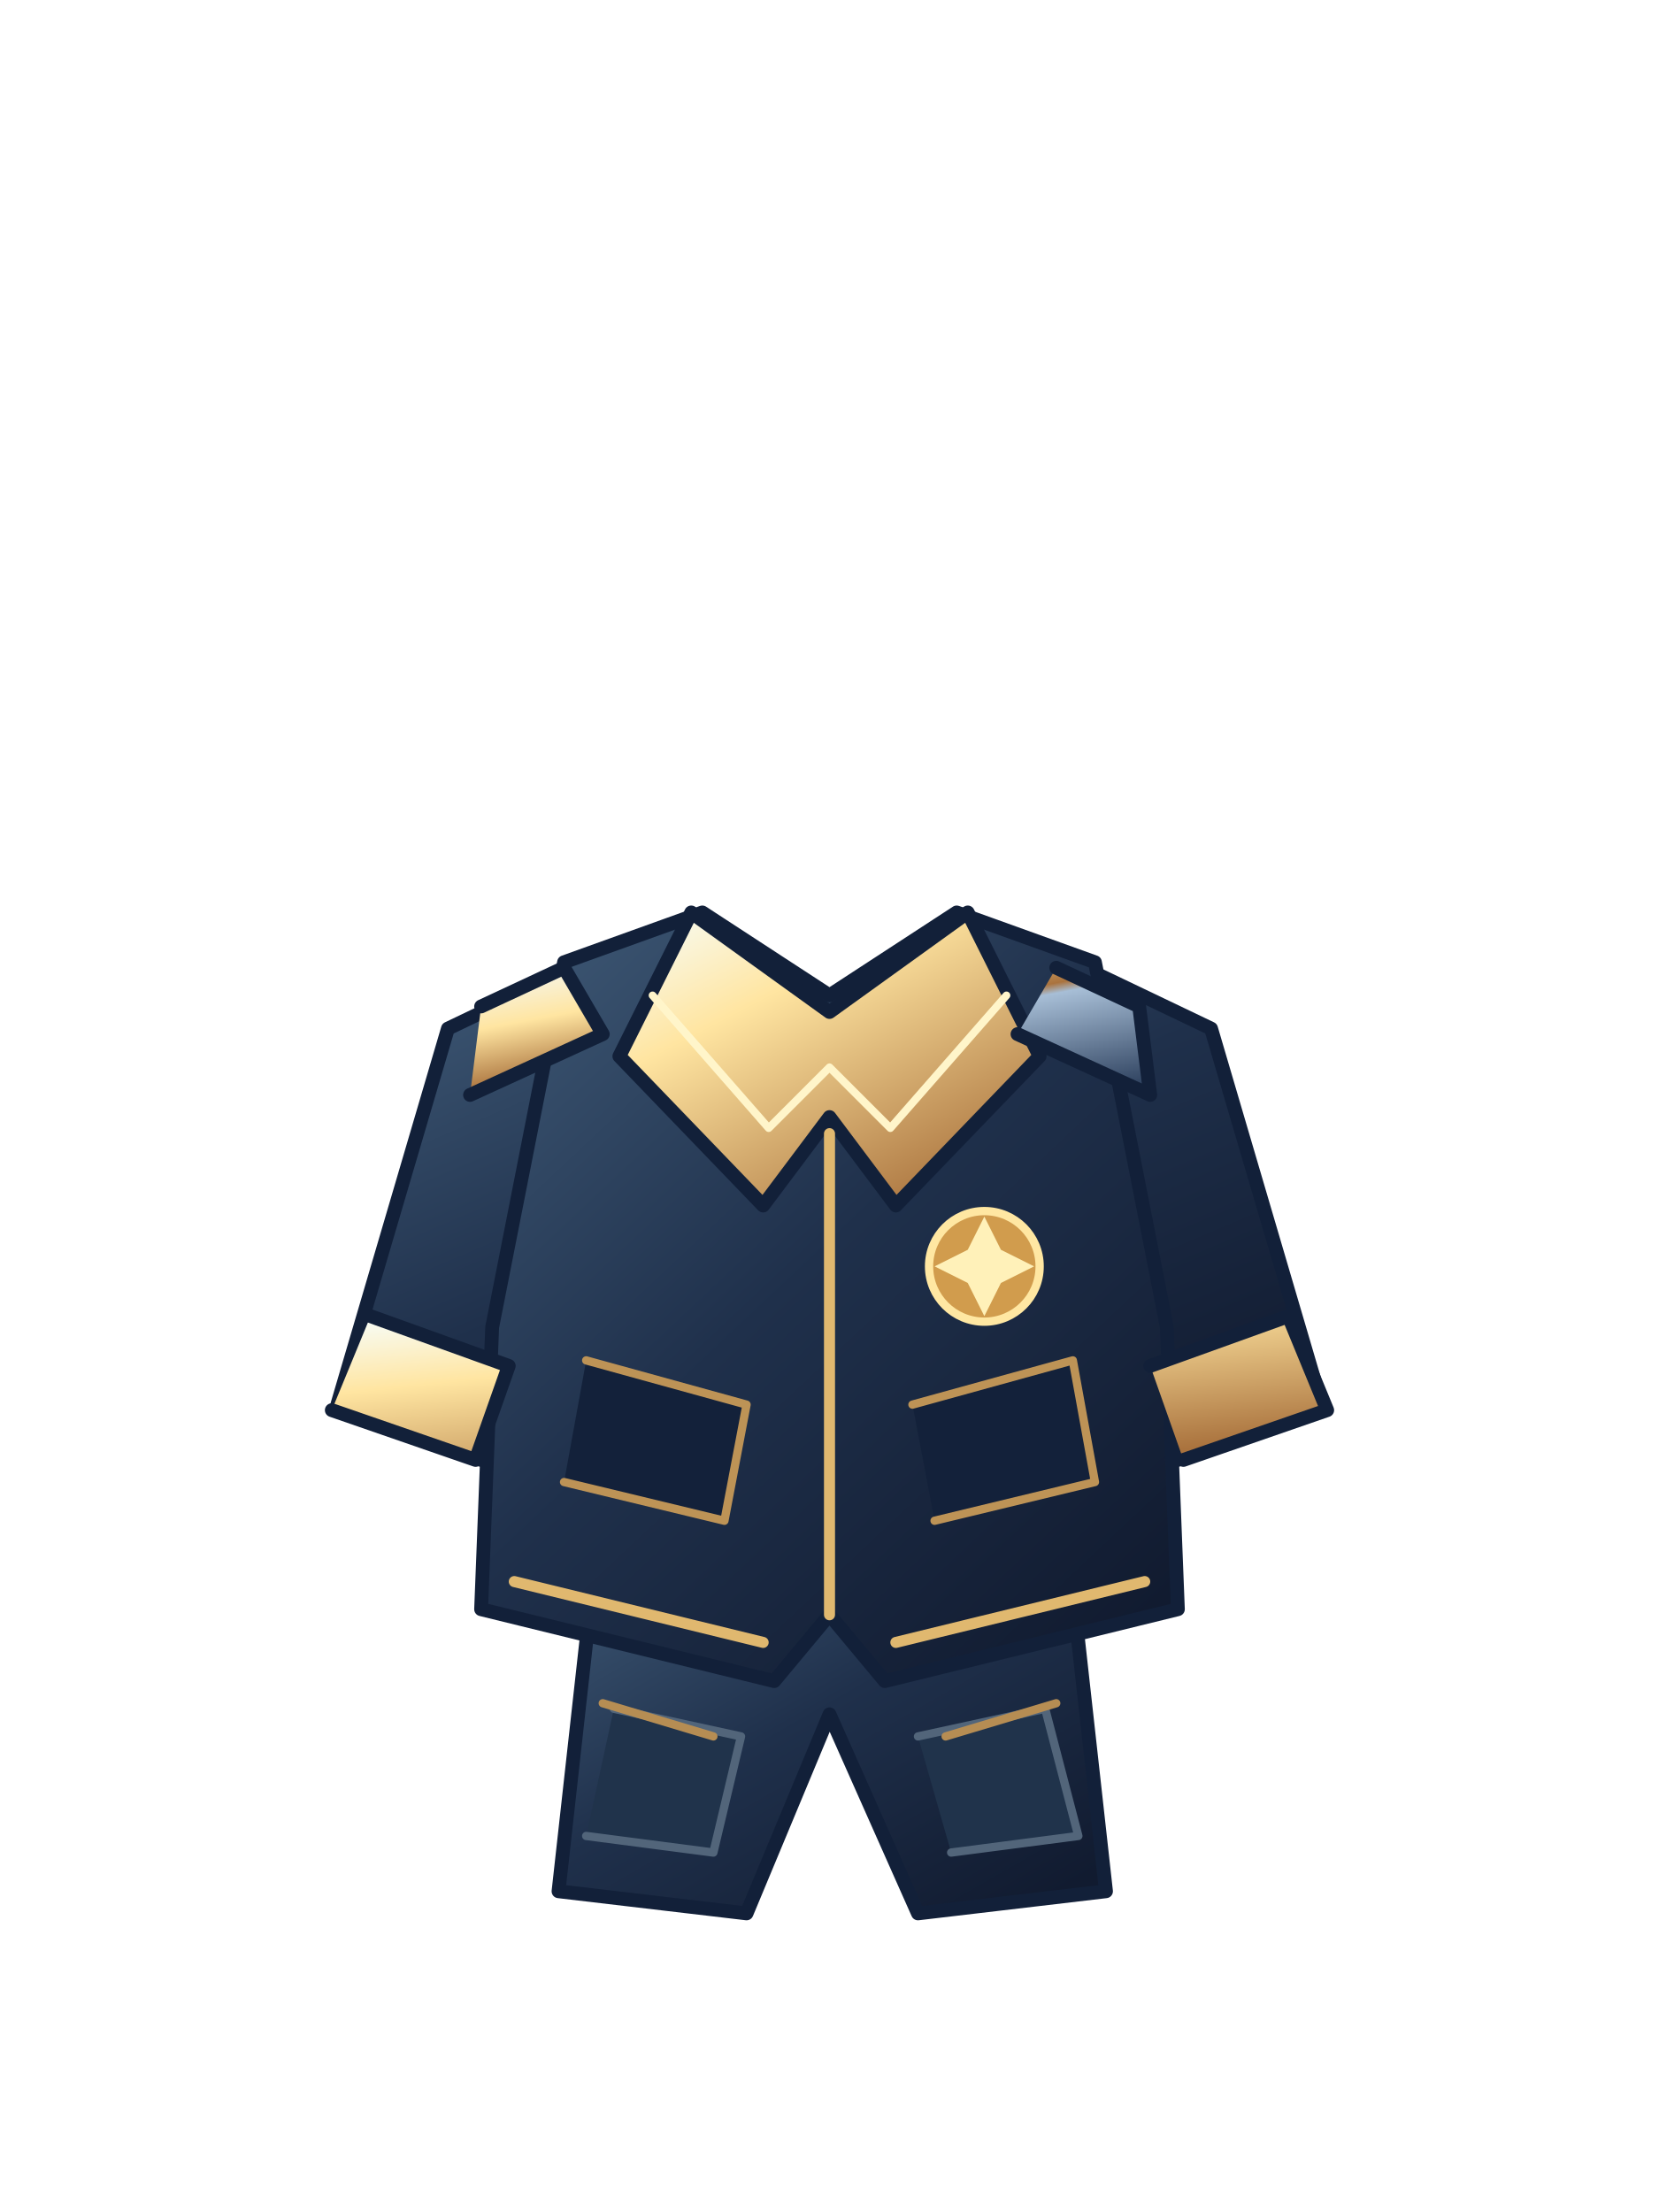
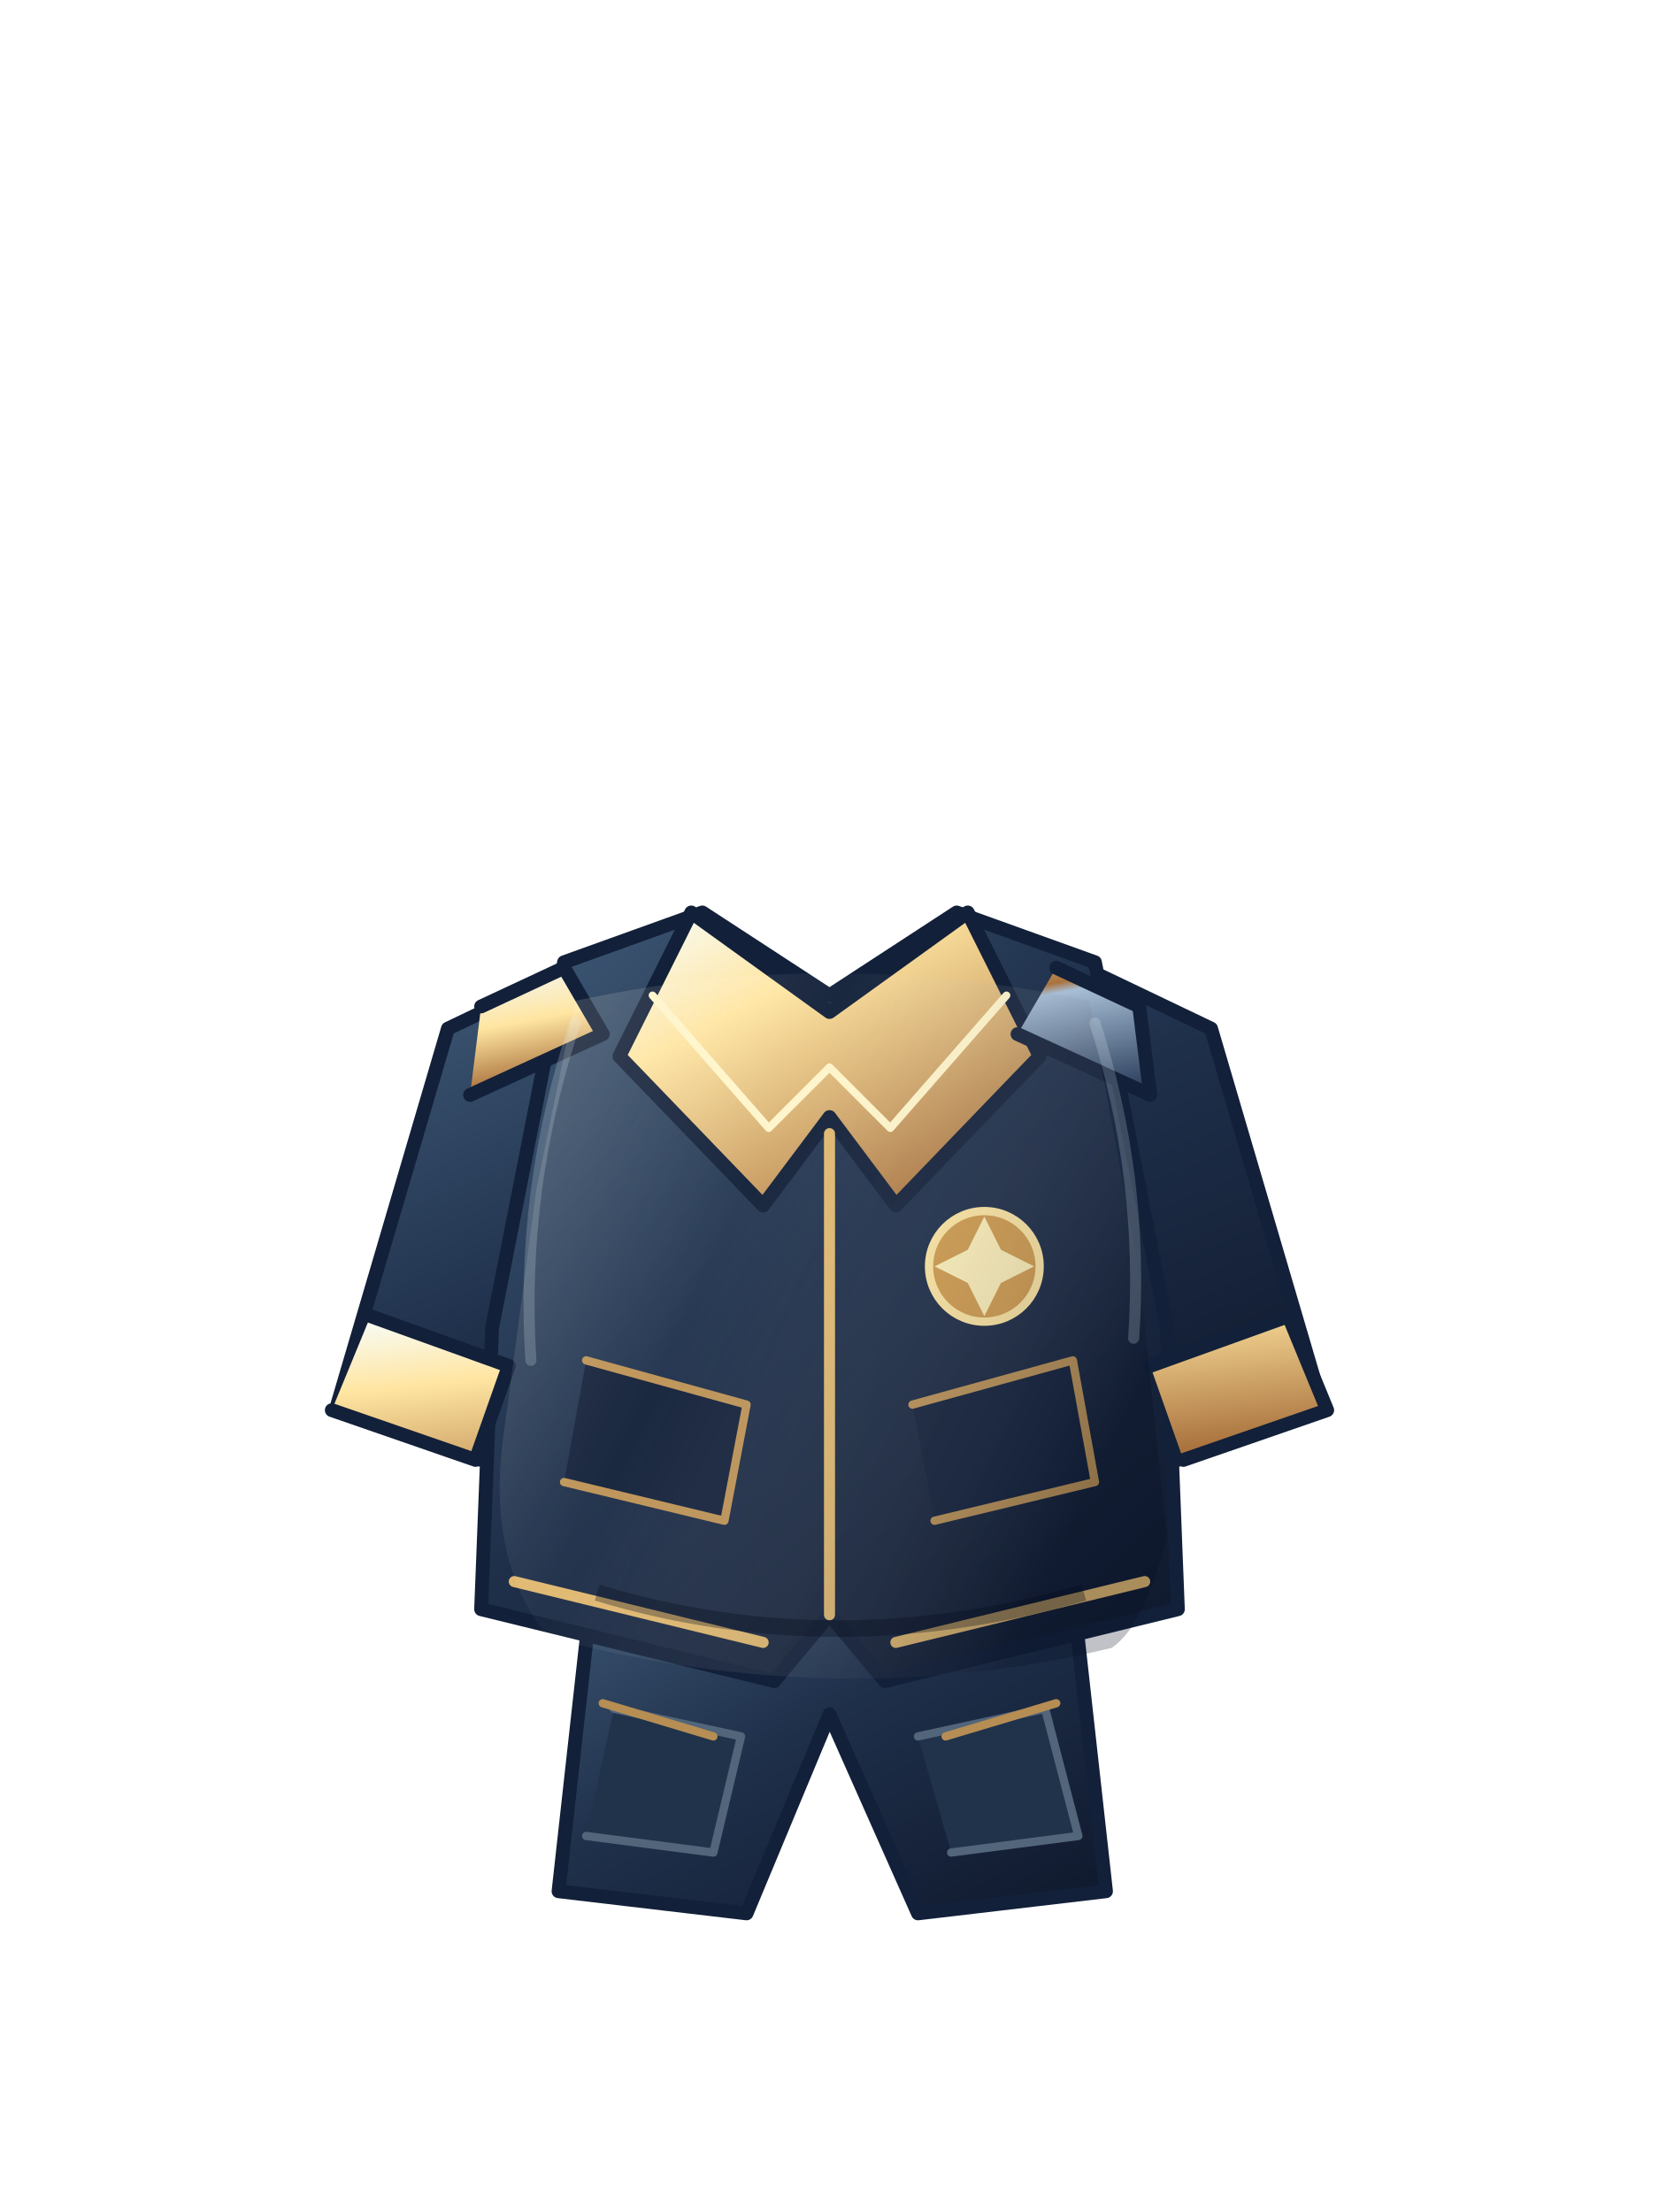
<svg xmlns="http://www.w3.org/2000/svg" viewBox="0 0 300 400">
  <defs>
    <linearGradient id="shell" x1="0" y1="0" x2="1" y2="1">
      <stop stop-color="#f3faff" />
      <stop offset=".25" stop-color="#ffe5a1" />
      <stop offset=".49" stop-color="#aa733e" />
      <stop offset=".53" stop-color="#a7bed6" />
      <stop offset="1" stop-color="#213452" />
    </linearGradient>
    <linearGradient id="cloth" x1="0" y1="0" x2=".85" y2="1">
      <stop stop-color="#405b78" />
      <stop offset=".5" stop-color="#1f304b" />
      <stop offset="1" stop-color="#111b30" />
    </linearGradient>
    <linearGradient id="accent" x1="0" y1="0" x2=".75" y2="1">
      <stop stop-color="#f7ffff" />
      <stop offset=".35" stop-color="#ffe5a1" />
      <stop offset="1" stop-color="#aa733e" />
    </linearGradient>
    <linearGradient id="lens" x1="0" y1="0" x2=".8" y2="1">
      <stop stop-color="#ffe5a1" />
      <stop offset=".4" stop-color="#456d9f" />
      <stop offset=".5" stop-color="#21335e" />
      <stop offset="1" stop-color="#14213c" />
    </linearGradient>
  </defs>
  <g stroke="#122039" stroke-width="2.5" stroke-linejoin="round" stroke-linecap="round">
    <path d="M108 279L193 279L200 342L166 346L150 310L135 346L101 342Z" fill="url(#cloth)" />
    <path d="M111 309l23 5-5 21-23-3m60-18 23-5 6 23-23 3" fill="#20334b" stroke="#52657a" stroke-width="1.5" />
    <path d="M104 175L81 186L61 254L87 264L111 214M196 175L219 186L239 254L213 264L189 214" fill="url(#cloth)" />
    <path d="M102 174L127 165L150 180L173 165L198 174L211 240L213 291L160 304L150 292L140 304L87 291L89 240Z" fill="url(#cloth)" />
    <path d="M125 165L150 183L175 165L188 191L162 218L150 202L138 218L112 191Z" fill="url(#accent)" />
    <path d="M118 180L139 204L150 193L161 204L182 180" fill="none" stroke="#fff5ca" stroke-width="1.4" />
    <path d="M150 205V292M93 286l45 11m24 0 45-11" fill="none" stroke="#e0b86f" stroke-width="2" />
    <path d="M106 246l29 8-4 21-29-7m63-14 29-8 4 22-29 7" fill="#13213a" stroke="#bd9356" stroke-width="1.5" />
    <path d="M67 238l25 9-6 17-26-9m148-8 25-9 7 17-26 9" fill="url(#accent)" />
    <path d="M87 182l15-7 7 12-24 11m106-23 15 7 2 16-24-11" fill="url(#shell)" />
    <circle cx="178" cy="229" r="10" fill="#d19c4d" stroke="#ffe7a2" stroke-width="1.5" />
    <path d="M178 220l3 6 6 3-6 3-3 6-3-6-6-3 6-3Z" fill="#fff1b9" stroke="none" />
    <path d="M109 308l20 6m42 0 20-6" stroke="#b68d53" stroke-width="1.5" />
  </g>
+   <defs>
+     <linearGradient id="wardrobe-satin" x1="0" y1="0" x2="1" y2=".5">
+       <stop stop-color="#fff2dd" stop-opacity=".19" />
+       <stop offset=".42" stop-color="#fff" stop-opacity=".03" />
+       <stop offset="1" stop-color="#050c20" stop-opacity=".25" />
+     </linearGradient>
+     <linearGradient id="wardrobe-fold">
+       <stop stop-color="#fff0e1" stop-opacity=".3" />
+       <stop offset=".4" stop-color="#fff" stop-opacity="0" />
+       <stop offset="1" stop-color="#080c26" stop-opacity=".3" />
+     </linearGradient>
+   </defs>
+   <g id="wardrobe-finish">
+     <path d="M104 181Q150 171 197 181L206 230L211 278Q207 294 201 298Q151 310 99 296Q88 282 91 260L97 215Z" fill="url(#wardrobe-satin)" />
+     <path d="M104 185Q94 215 96 246M198 185Q207 213 205 242" fill="none" stroke="#e9f5fa" stroke-opacity=".2" stroke-width="2" stroke-linecap="round" />
+     <path d="M108 288Q151 301 196 288" fill="none" stroke="#050b19" stroke-opacity=".32" stroke-width="3" />
+   </g>
</svg>
